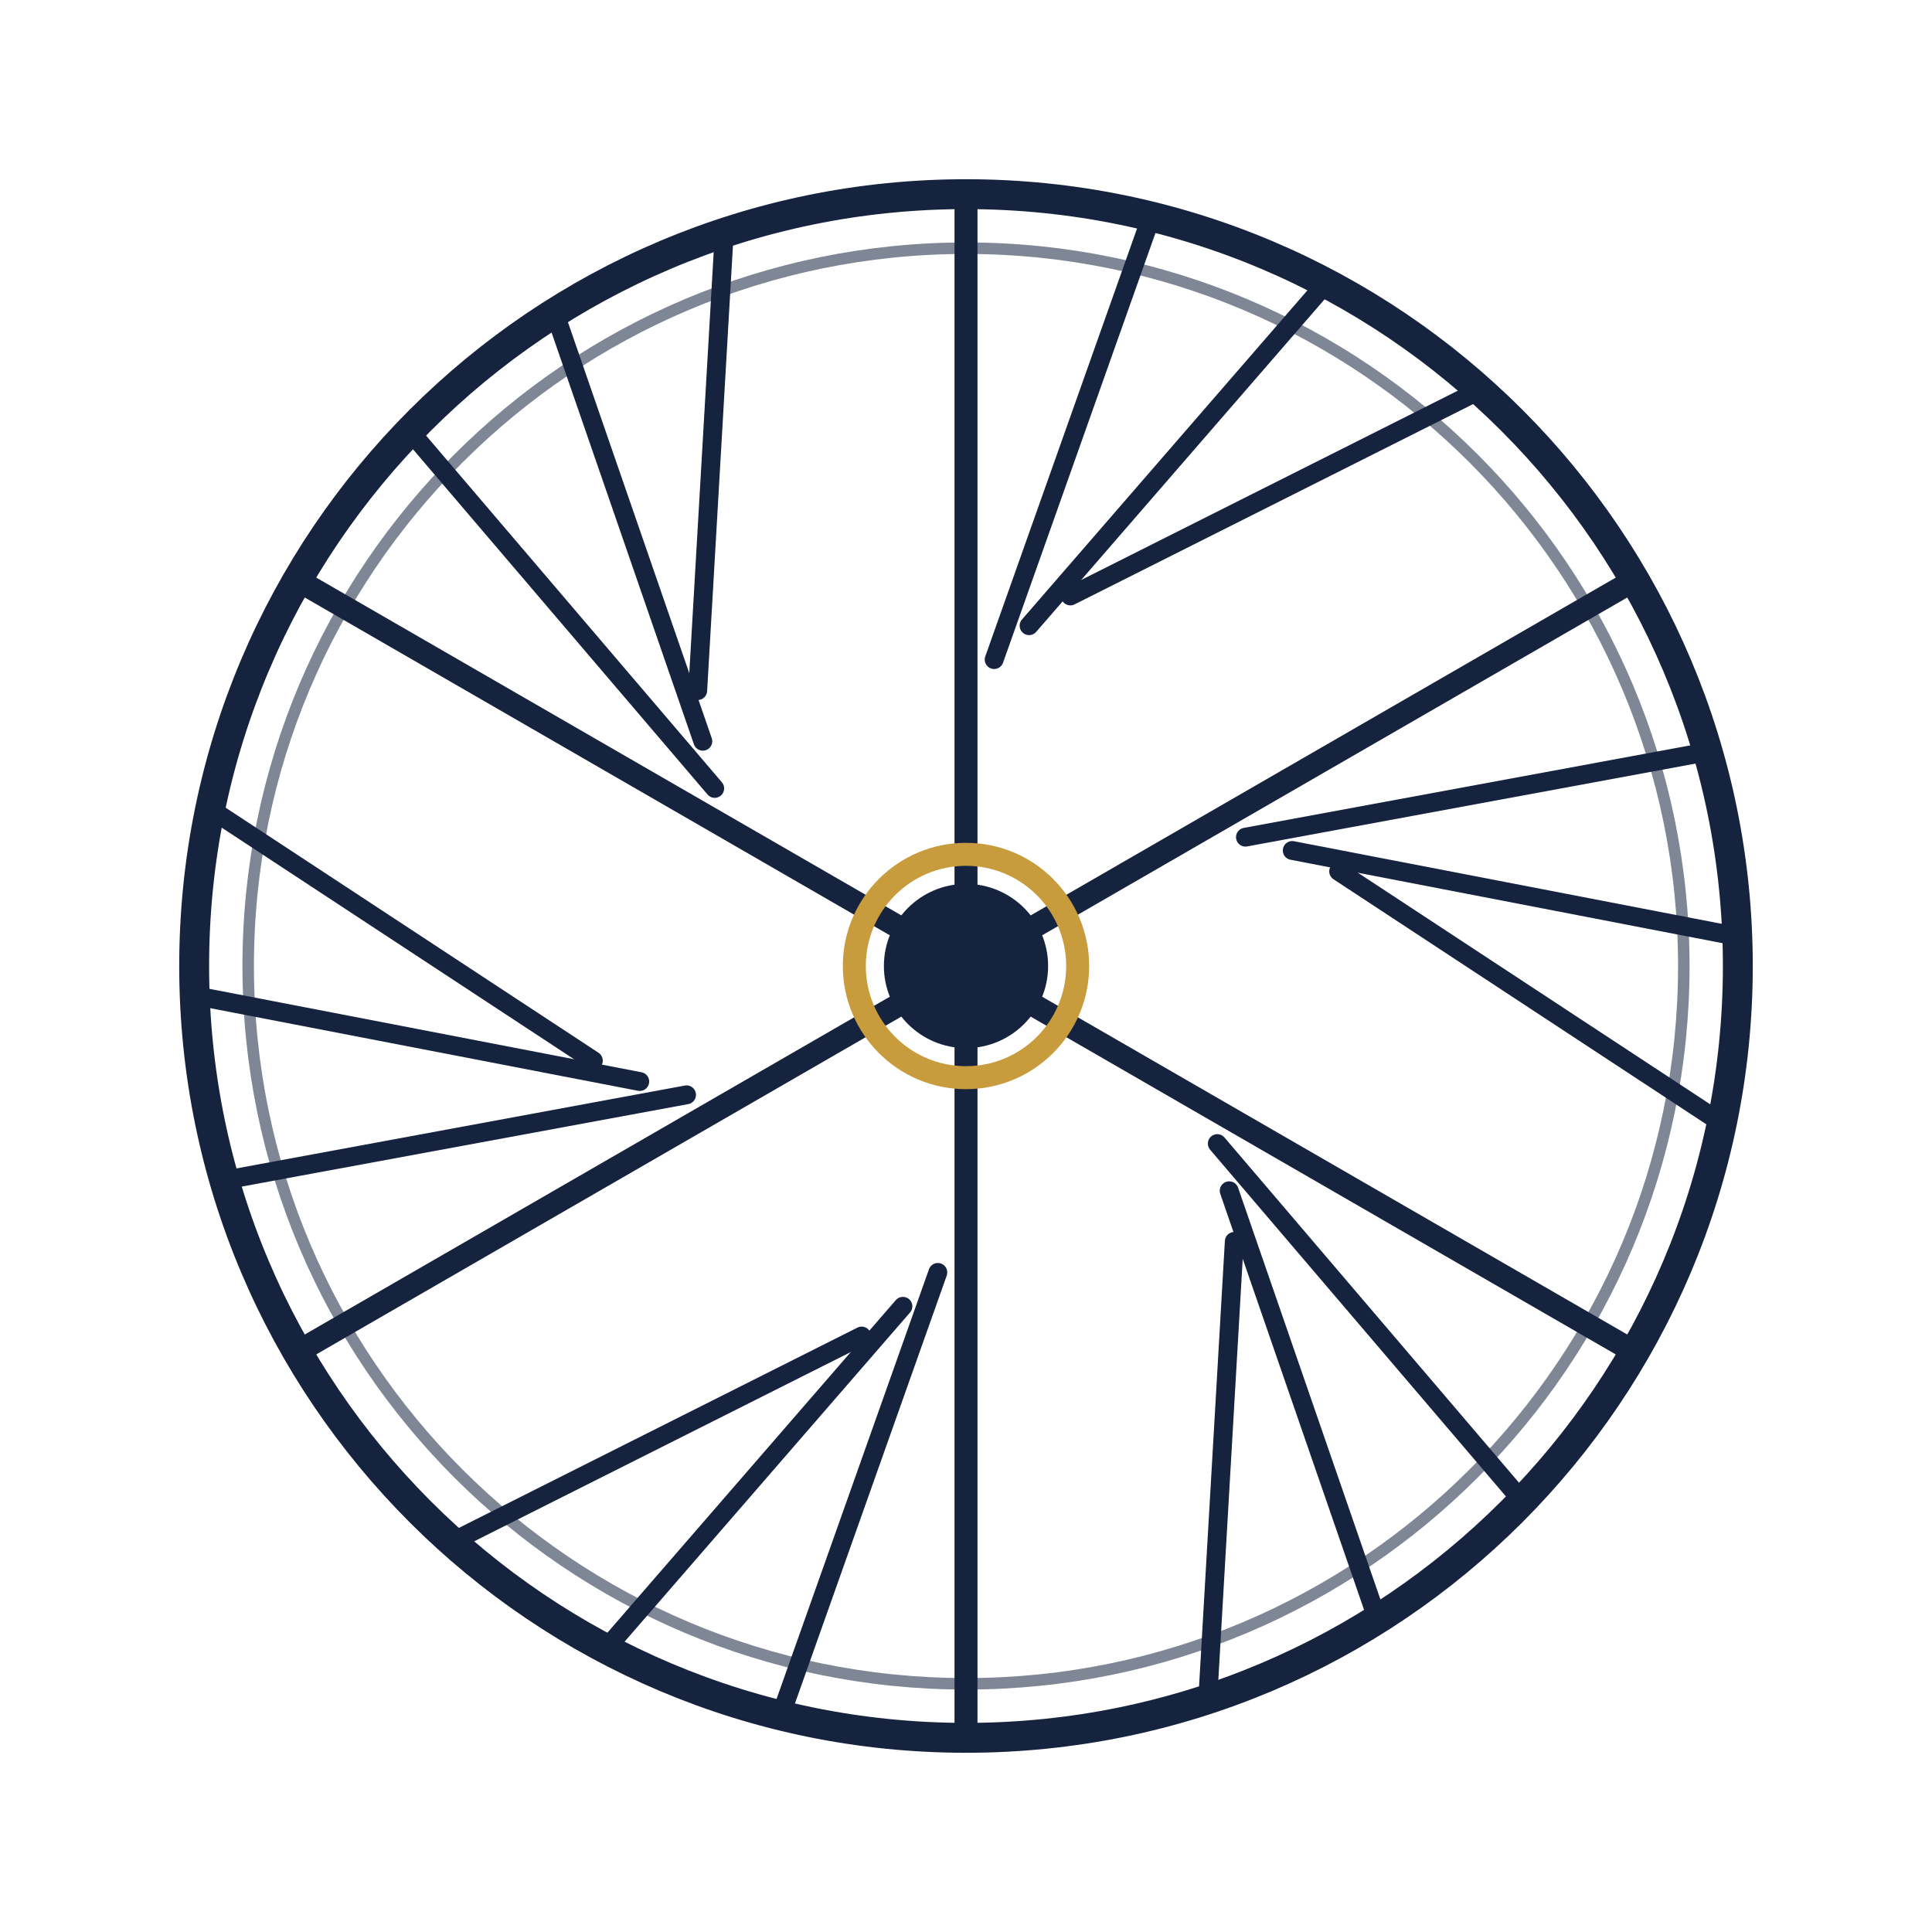
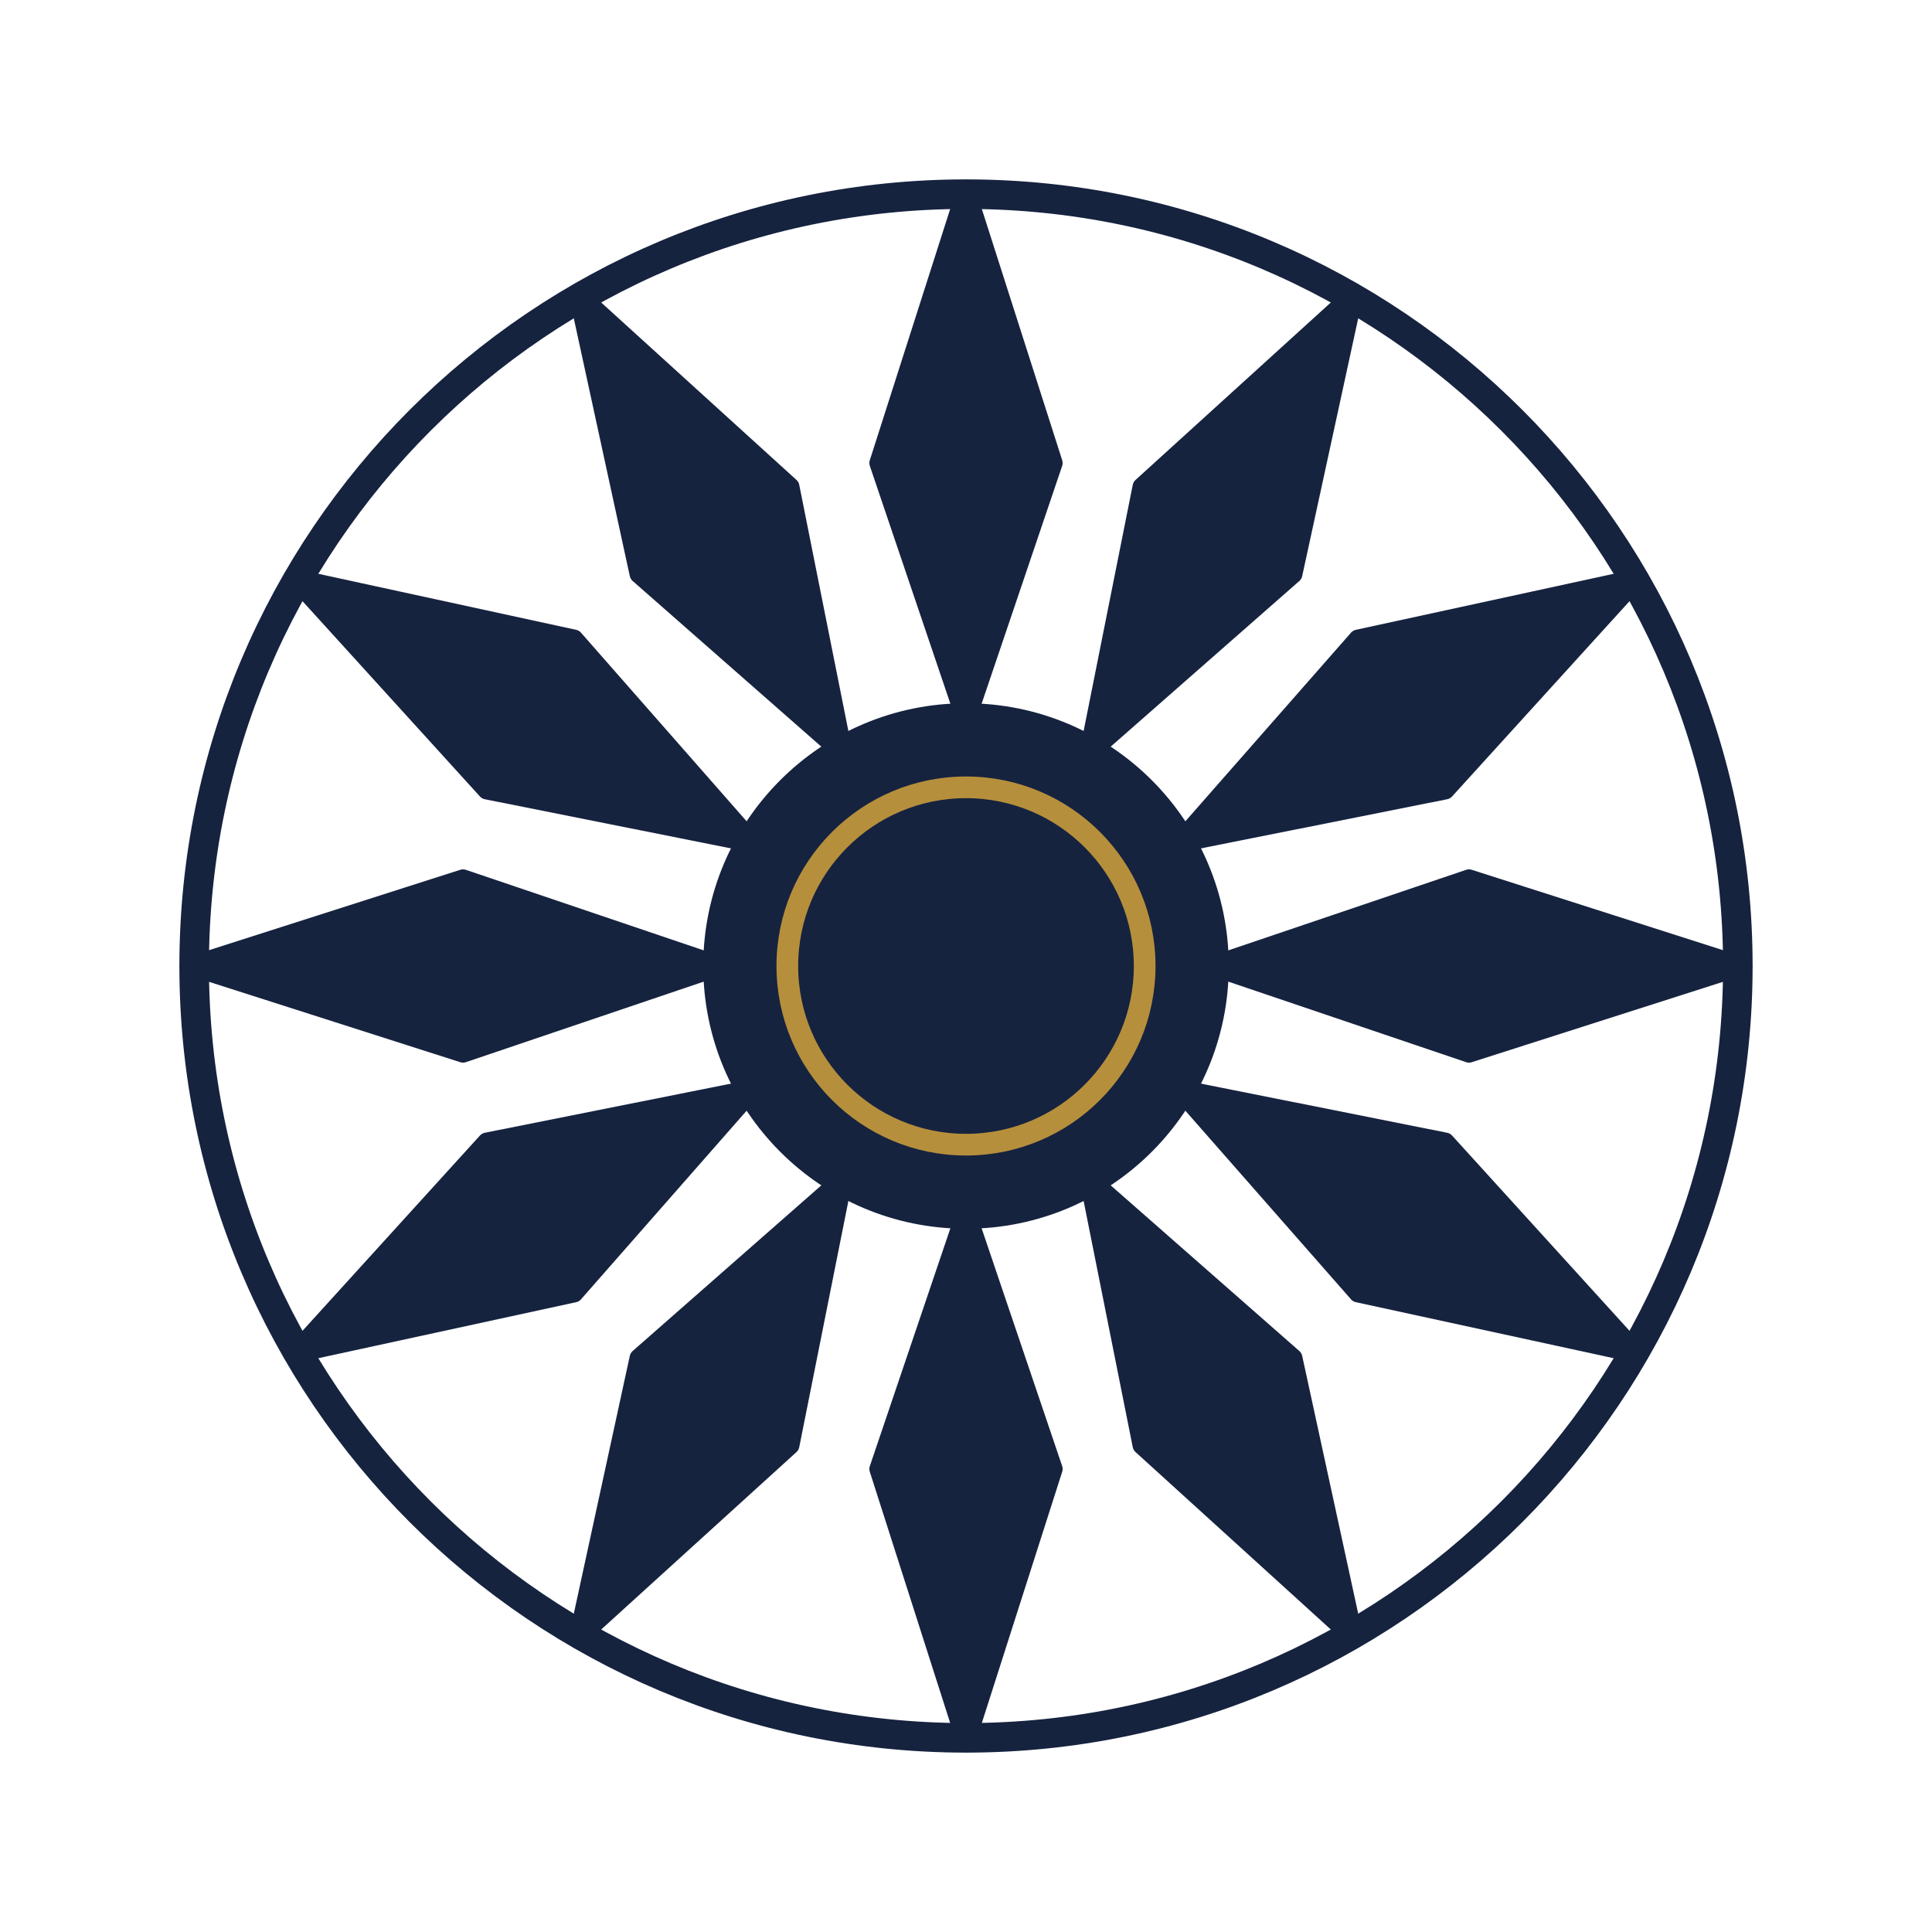
<svg xmlns="http://www.w3.org/2000/svg" width="400" height="400" viewBox="0 0 400 400">
  <g transform="translate(30,30)">
-     <circle cx="170" cy="170" r="159.8" fill="none" stroke="#16233F" stroke-width="6.188" />
-     <circle cx="170" cy="170" r="148.614" fill="none" stroke="#16233F" stroke-width="2.38" opacity="0.55" />
-     <line x1="170" y1="154.7" x2="170" y2="12.597" stroke="#16233F" stroke-width="4.76" stroke-linecap="round" />
-     <line x1="175.829" y1="106.56" x2="207.546" y2="17.141" stroke="#16233F" stroke-width="3.903" stroke-linecap="round" />
-     <line x1="183.058" y1="99.545" x2="242.924" y2="30.509" stroke="#16233F" stroke-width="3.903" stroke-linecap="round" />
-     <line x1="191.607" y1="93.386" x2="274.092" y2="51.93" stroke="#16233F" stroke-width="3.903" stroke-linecap="round" />
-     <line x1="183.25" y1="162.35" x2="306.315" y2="91.299" stroke="#16233F" stroke-width="4.76" stroke-linecap="round" />
-     <line x1="227.856" y1="143.328" x2="321.153" y2="126.086" stroke="#16233F" stroke-width="3.903" stroke-linecap="round" />
-     <line x1="237.545" y1="146.081" x2="327.265" y2="163.409" stroke="#16233F" stroke-width="3.903" stroke-linecap="round" />
-     <line x1="247.153" y1="150.406" x2="324.298" y2="201.112" stroke="#16233F" stroke-width="3.903" stroke-linecap="round" />
-     <line x1="183.25" y1="177.65" x2="306.315" y2="248.701" stroke="#16233F" stroke-width="4.76" stroke-linecap="round" />
-     <line x1="222.026" y1="206.768" x2="283.607" y2="278.945" stroke="#16233F" stroke-width="3.903" stroke-linecap="round" />
-     <line x1="224.487" y1="216.536" x2="254.341" y2="302.9" stroke="#16233F" stroke-width="3.903" stroke-linecap="round" />
-     <line x1="225.546" y1="227.019" x2="220.205" y2="319.182" stroke="#16233F" stroke-width="3.903" stroke-linecap="round" />
-     <line x1="170" y1="185.3" x2="170" y2="327.403" stroke="#16233F" stroke-width="4.76" stroke-linecap="round" />
-     <line x1="164.171" y1="233.44" x2="132.454" y2="322.859" stroke="#16233F" stroke-width="3.903" stroke-linecap="round" />
-     <line x1="156.942" y1="240.455" x2="97.076" y2="309.491" stroke="#16233F" stroke-width="3.903" stroke-linecap="round" />
-     <line x1="148.393" y1="246.614" x2="65.908" y2="288.07" stroke="#16233F" stroke-width="3.903" stroke-linecap="round" />
-     <line x1="156.75" y1="177.65" x2="33.685" y2="248.701" stroke="#16233F" stroke-width="4.76" stroke-linecap="round" />
-     <line x1="112.144" y1="196.672" x2="18.847" y2="213.914" stroke="#16233F" stroke-width="3.903" stroke-linecap="round" />
-     <line x1="102.455" y1="193.919" x2="12.735" y2="176.591" stroke="#16233F" stroke-width="3.903" stroke-linecap="round" />
-     <line x1="92.847" y1="189.594" x2="15.702" y2="138.888" stroke="#16233F" stroke-width="3.903" stroke-linecap="round" />
-     <line x1="156.75" y1="162.35" x2="33.685" y2="91.298" stroke="#16233F" stroke-width="4.76" stroke-linecap="round" />
-     <line x1="117.974" y1="133.232" x2="56.393" y2="61.055" stroke="#16233F" stroke-width="3.903" stroke-linecap="round" />
-     <line x1="115.513" y1="123.464" x2="85.659" y2="37.1" stroke="#16233F" stroke-width="3.903" stroke-linecap="round" />
-     <line x1="114.454" y1="112.981" x2="119.795" y2="20.818" stroke="#16233F" stroke-width="3.903" stroke-linecap="round" />
-     <circle cx="170" cy="170" r="17" fill="#16233F" />
-     <circle cx="170" cy="170" r="23.12" fill="none" stroke="#C89B3C" stroke-width="4.76" />
+     <g>
+       <circle cx="170" cy="170" r="159.8" fill="none" stroke="#16233F" stroke-width="6.12" />
+       <polygon points="170,9.058 188.174,65.865 170,119.524 151.826,65.865" fill="#16233F" stroke="#16233F" stroke-width="3.672" stroke-linejoin="round" />
+       <polygon points="250.471,30.62 237.807,88.904 195.238,126.286 206.328,70.729" fill="#16233F" stroke="#16233F" stroke-width="3.672" stroke-linejoin="round" />
+       <polygon points="309.38,89.529 269.271,133.672 213.714,144.762 251.096,102.193" fill="#16233F" stroke="#16233F" stroke-width="3.672" stroke-linejoin="round" />
+       <polygon points="330.942,170 274.135,188.174 220.476,170 274.135,151.826" fill="#16233F" stroke="#16233F" stroke-width="3.672" stroke-linejoin="round" />
+       <polygon points="309.38,250.471 251.096,237.807 213.714,195.238 269.271,206.328" fill="#16233F" stroke="#16233F" stroke-width="3.672" stroke-linejoin="round" />
+       <polygon points="250.471,309.38 206.328,269.271 195.238,213.714 237.807,251.096" fill="#16233F" stroke="#16233F" stroke-width="3.672" stroke-linejoin="round" />
+       <polygon points="170,330.942 151.826,274.135 170,220.476 188.174,274.135" fill="#16233F" stroke="#16233F" stroke-width="3.672" stroke-linejoin="round" />
+       <polygon points="89.529,309.38 102.193,251.096 144.762,213.714 133.672,269.271" fill="#16233F" stroke="#16233F" stroke-width="3.672" stroke-linejoin="round" />
+       <polygon points="30.62,250.471 70.729,206.328 126.286,195.238 88.904,237.807" fill="#16233F" stroke="#16233F" stroke-width="3.672" stroke-linejoin="round" />
+       <polygon points="9.058,170 65.865,151.826 119.524,170 65.865,188.174" fill="#16233F" stroke="#16233F" stroke-width="3.672" stroke-linejoin="round" />
+       <polygon points="30.62,89.529 88.904,102.193 126.286,144.762 70.729,133.672" fill="#16233F" stroke="#16233F" stroke-width="3.672" stroke-linejoin="round" />
+       <polygon points="89.529,30.62 133.672,70.729 144.762,126.286 102.193,88.904" fill="#16233F" stroke="#16233F" stroke-width="3.672" stroke-linejoin="round" />
+       <circle cx="170" cy="170" r="54.4" fill="#16233F" />
+       <circle cx="170" cy="170" r="22.848" fill="none" />
+       <circle cx="170" cy="170" r="36.992" fill="none" stroke="#C89B3C" stroke-width="4.488" opacity="0.9" />
+     </g>
  </g>
</svg>
